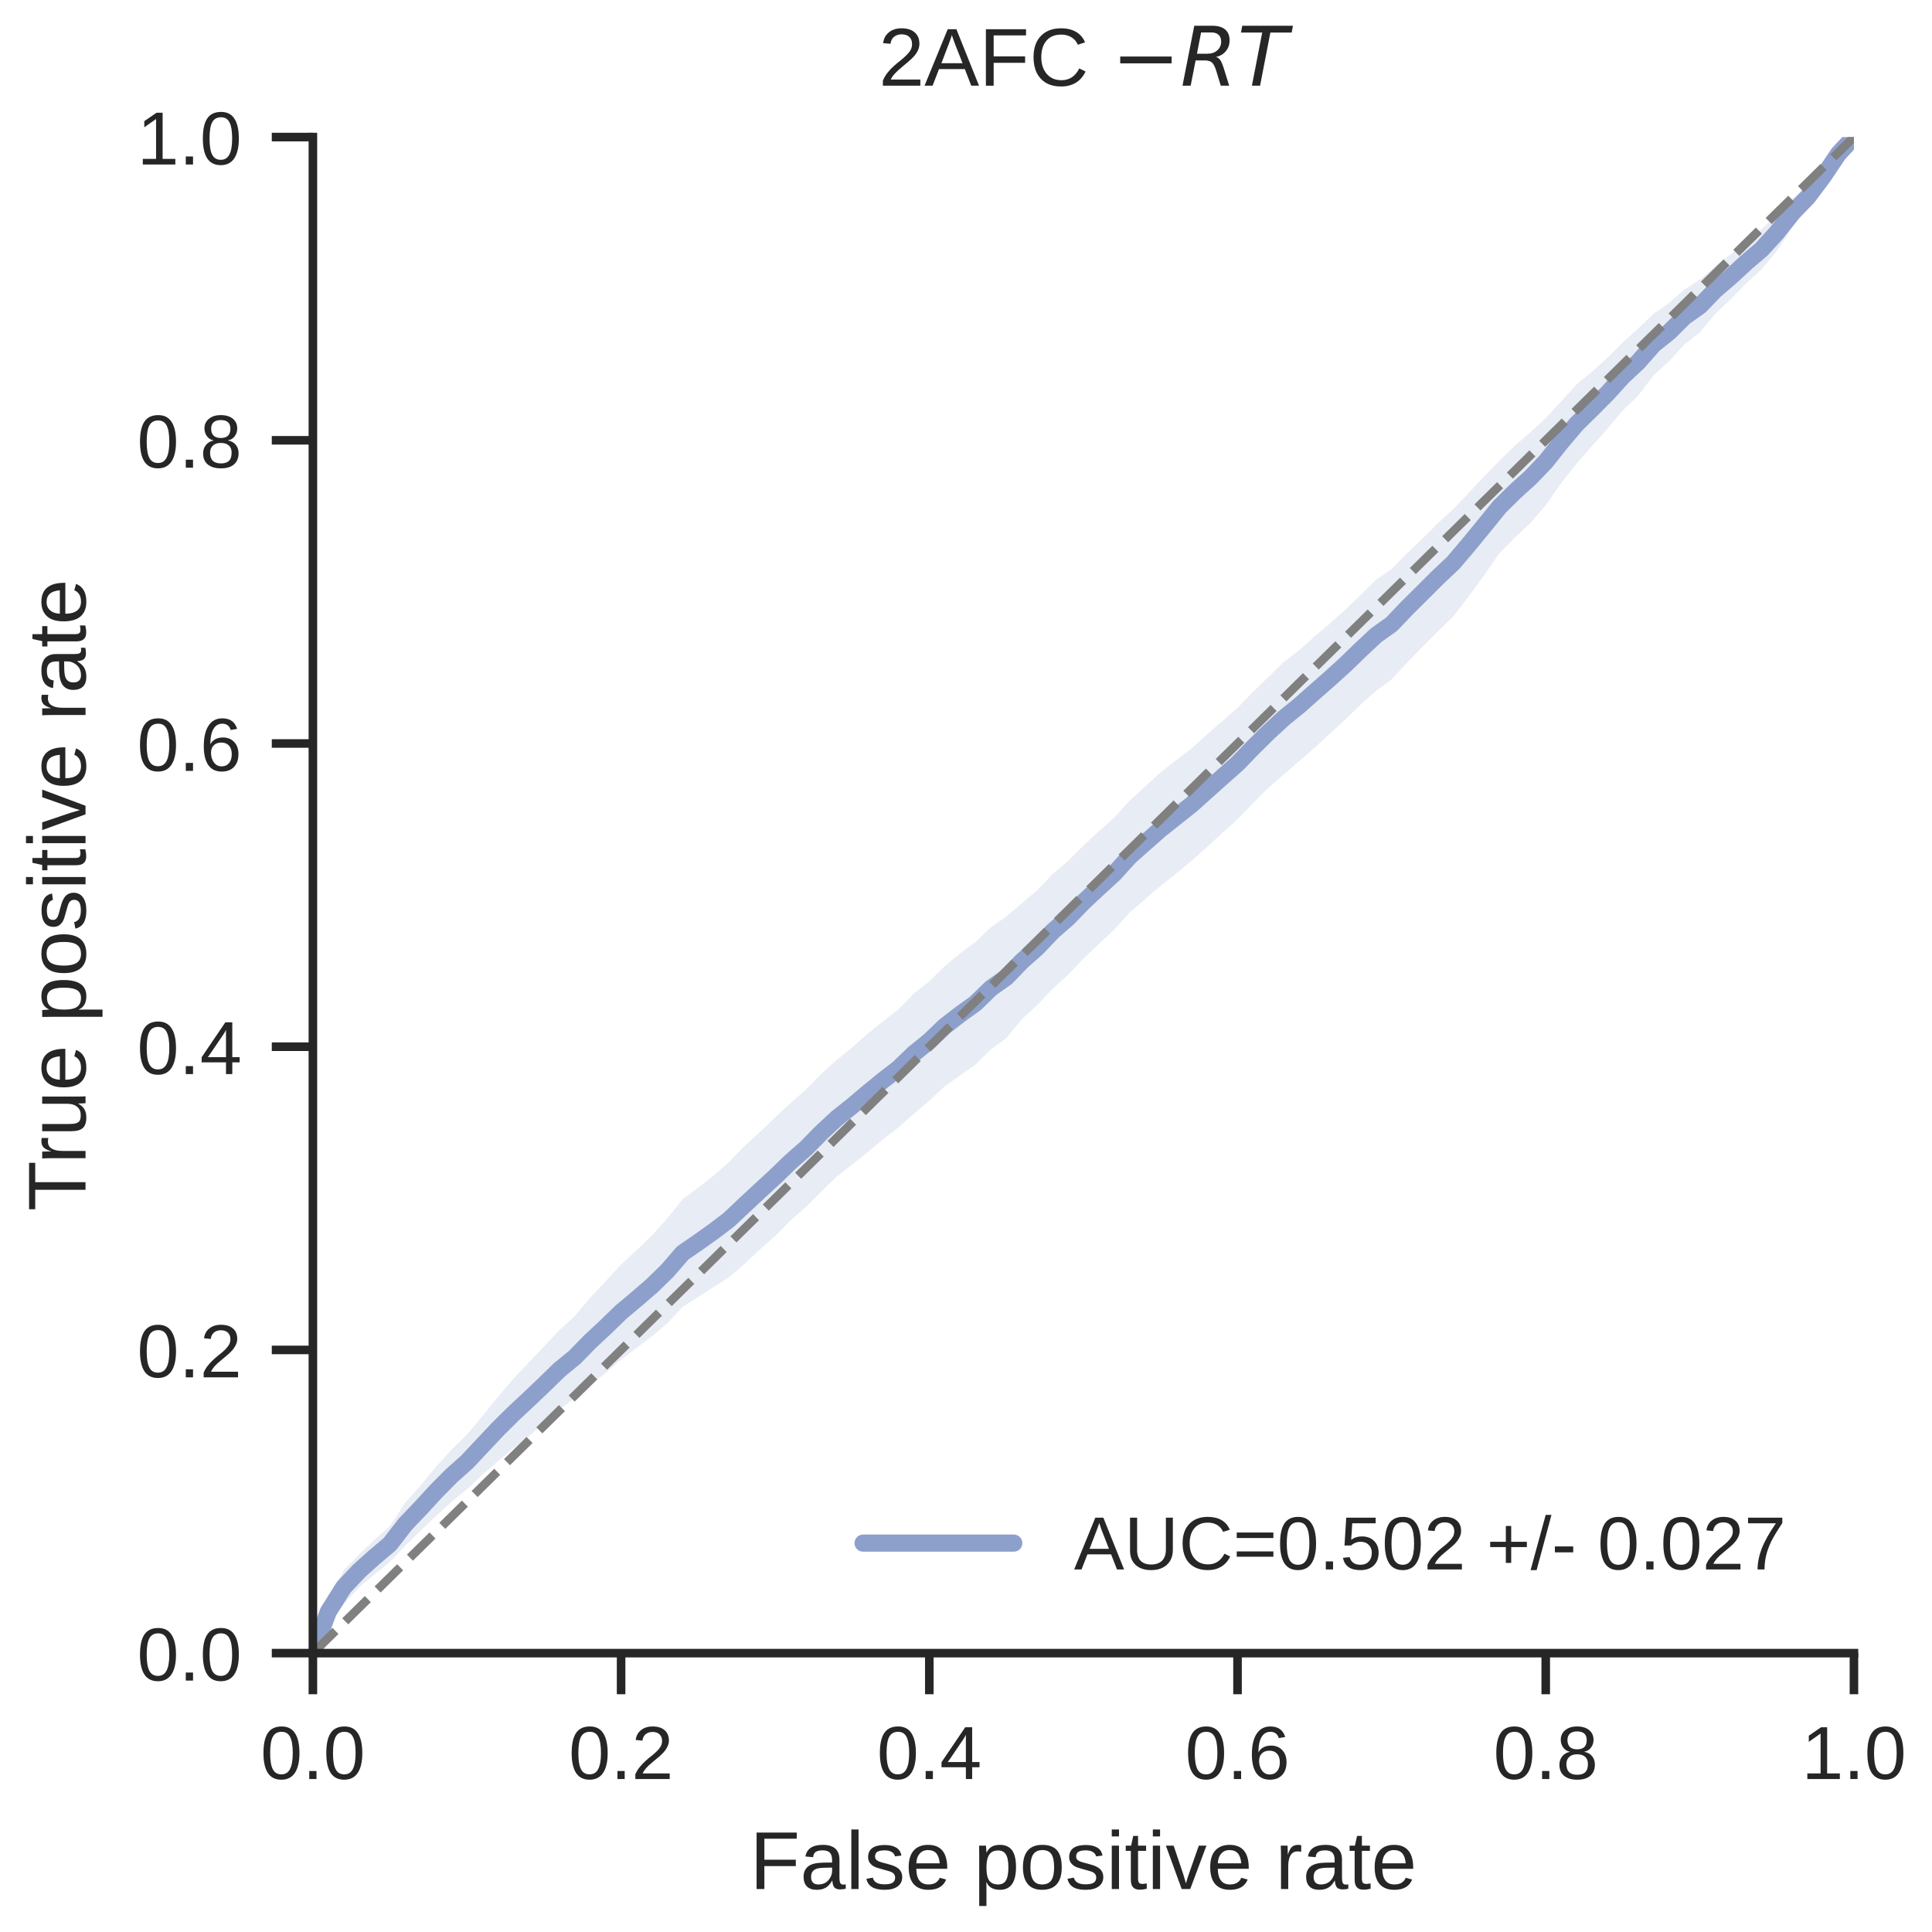
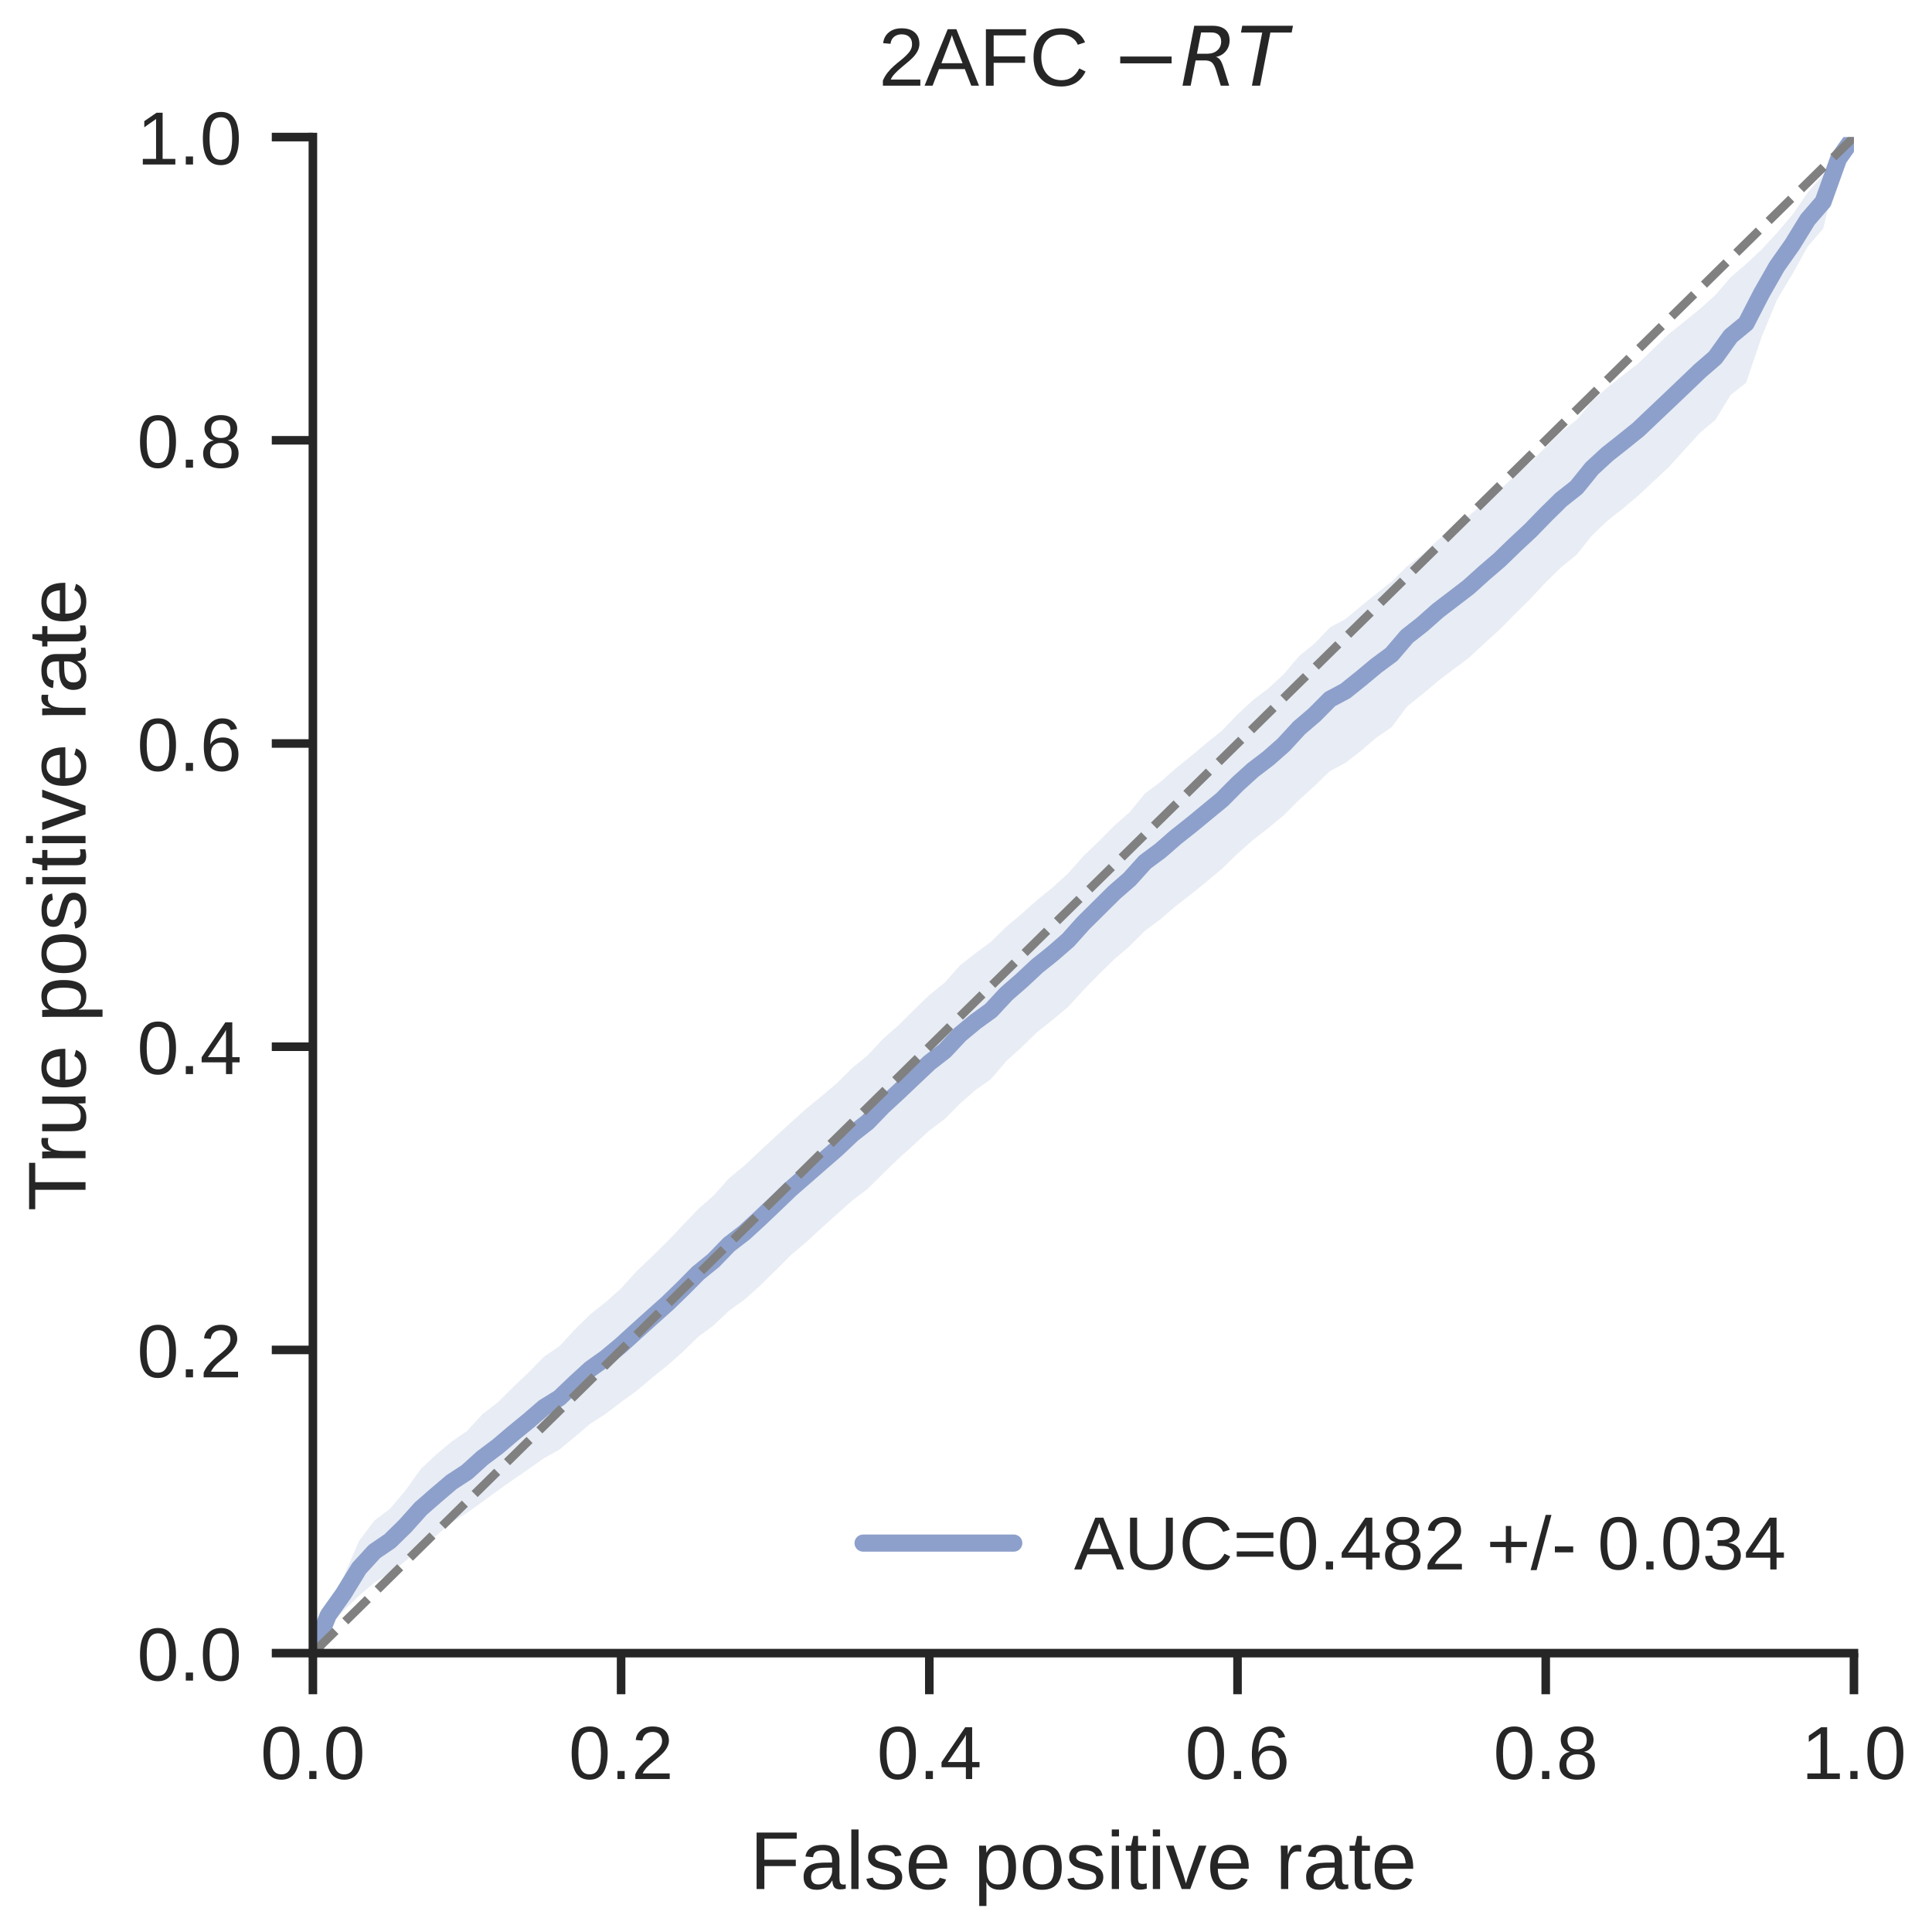
<svg xmlns="http://www.w3.org/2000/svg" xmlns:xlink="http://www.w3.org/1999/xlink" width="225.638pt" height="225.638pt" viewBox="0 0 225.638 225.638" version="1.1">
  <defs>
    <style type="text/css">*{stroke-linejoin: round; stroke-linecap: butt}</style>
  </defs>
  <g id="figure_1">
    <g id="patch_1">
      <path d="M 0 225.638  L 225.638 225.638  L 225.638 0  L 0 0  z " style="fill: #ffffff" />
    </g>
    <g id="axes_1">
      <g id="patch_2">
        <path d="M 36.542 193.07  L 216.522 193.07  L 216.522 16.008  L 36.542 16.008  z " style="fill: #ffffff" />
      </g>
      <g id="matplotlib.axis_1">
        <g id="xtick_1">
          <g id="line2d_1">
            <defs>
-               <path id="m2d0301bd57" d="M 0 0  L 0 4.8  " style="stroke: #262626" />
+               <path id="m71f84d83b7" d="M 0 0  L 0 4.8  " style="stroke: #262626" />
            </defs>
            <g>
-               <use xlink:href="#m2d0301bd57" x="36.542" y="193.07" style="fill: #262626; stroke: #262626" />
+               <use xlink:href="#m71f84d83b7" x="36.542" y="193.07" style="fill: #262626; stroke: #262626" />
            </g>
          </g>
          <g id="text_1">
            <text style="font-size: 8.8px; font-family: 'Arial', 'DejaVu Sans', 'Liberation Sans', 'Bitstream Vera Sans', sans-serif; text-anchor: middle; fill: #262626" x="36.542" y="207.776" transform="rotate(-0 36.54162 207.7762)">0.0</text>
          </g>
        </g>
        <g id="xtick_2">
          <g id="line2d_2">
            <g>
-               <use xlink:href="#m2d0301bd57" x="72.538" y="193.07" style="fill: #262626; stroke: #262626" />
+               <use xlink:href="#m71f84d83b7" x="72.538" y="193.07" style="fill: #262626; stroke: #262626" />
            </g>
          </g>
          <g id="text_2">
            <text style="font-size: 8.8px; font-family: 'Arial', 'DejaVu Sans', 'Liberation Sans', 'Bitstream Vera Sans', sans-serif; text-anchor: middle; fill: #262626" x="72.538" y="207.776" transform="rotate(-0 72.5376 207.7762)">0.2</text>
          </g>
        </g>
        <g id="xtick_3">
          <g id="line2d_3">
            <g>
-               <use xlink:href="#m2d0301bd57" x="108.534" y="193.07" style="fill: #262626; stroke: #262626" />
+               <use xlink:href="#m71f84d83b7" x="108.534" y="193.07" style="fill: #262626; stroke: #262626" />
            </g>
          </g>
          <g id="text_3">
            <text style="font-size: 8.8px; font-family: 'Arial', 'DejaVu Sans', 'Liberation Sans', 'Bitstream Vera Sans', sans-serif; text-anchor: middle; fill: #262626" x="108.534" y="207.776" transform="rotate(-0 108.5336 207.7762)">0.4</text>
          </g>
        </g>
        <g id="xtick_4">
          <g id="line2d_4">
            <g>
-               <use xlink:href="#m2d0301bd57" x="144.53" y="193.07" style="fill: #262626; stroke: #262626" />
+               <use xlink:href="#m71f84d83b7" x="144.53" y="193.07" style="fill: #262626; stroke: #262626" />
            </g>
          </g>
          <g id="text_4">
            <text style="font-size: 8.8px; font-family: 'Arial', 'DejaVu Sans', 'Liberation Sans', 'Bitstream Vera Sans', sans-serif; text-anchor: middle; fill: #262626" x="144.53" y="207.776" transform="rotate(-0 144.5296 207.7762)">0.6</text>
          </g>
        </g>
        <g id="xtick_5">
          <g id="line2d_5">
            <g>
-               <use xlink:href="#m2d0301bd57" x="180.526" y="193.07" style="fill: #262626; stroke: #262626" />
+               <use xlink:href="#m71f84d83b7" x="180.526" y="193.07" style="fill: #262626; stroke: #262626" />
            </g>
          </g>
          <g id="text_5">
            <text style="font-size: 8.8px; font-family: 'Arial', 'DejaVu Sans', 'Liberation Sans', 'Bitstream Vera Sans', sans-serif; text-anchor: middle; fill: #262626" x="180.526" y="207.776" transform="rotate(-0 180.5256 207.7762)">0.8</text>
          </g>
        </g>
        <g id="xtick_6">
          <g id="line2d_6">
            <g>
-               <use xlink:href="#m2d0301bd57" x="216.522" y="193.07" style="fill: #262626; stroke: #262626" />
+               <use xlink:href="#m71f84d83b7" x="216.522" y="193.07" style="fill: #262626; stroke: #262626" />
            </g>
          </g>
          <g id="text_6">
            <text style="font-size: 8.8px; font-family: 'Arial', 'DejaVu Sans', 'Liberation Sans', 'Bitstream Vera Sans', sans-serif; text-anchor: middle; fill: #262626" x="216.522" y="207.776" transform="rotate(-0 216.5216 207.7762)">1.0</text>
          </g>
        </g>
        <g id="text_7">
          <text style="font-size: 9.6px; font-family: 'Arial', 'DejaVu Sans', 'Liberation Sans', 'Bitstream Vera Sans', sans-serif; text-anchor: middle; fill: #262626" x="126.532" y="220.617" transform="rotate(-0 126.5316 220.6172)">False positive rate</text>
        </g>
      </g>
      <g id="matplotlib.axis_2">
        <g id="ytick_1">
          <g id="line2d_7">
            <defs>
-               <path id="mec1f988a28" d="M 0 0  L -4.8 0  " style="stroke: #262626" />
+               <path id="m9f3bcce680" d="M 0 0  L -4.8 0  " style="stroke: #262626" />
            </defs>
            <g>
-               <use xlink:href="#mec1f988a28" x="36.542" y="193.07" style="fill: #262626; stroke: #262626" />
+               <use xlink:href="#m9f3bcce680" x="36.542" y="193.07" style="fill: #262626; stroke: #262626" />
            </g>
          </g>
          <g id="text_8">
            <text style="font-size: 8.8px; font-family: 'Arial', 'DejaVu Sans', 'Liberation Sans', 'Bitstream Vera Sans', sans-serif; text-anchor: end; fill: #262626" x="28.242" y="196.273" transform="rotate(-0 28.24161 196.2729)">0.0</text>
          </g>
        </g>
        <g id="ytick_2">
          <g id="line2d_8">
            <g>
-               <use xlink:href="#mec1f988a28" x="36.542" y="157.657" style="fill: #262626; stroke: #262626" />
+               <use xlink:href="#m9f3bcce680" x="36.542" y="157.657" style="fill: #262626; stroke: #262626" />
            </g>
          </g>
          <g id="text_9">
            <text style="font-size: 8.8px; font-family: 'Arial', 'DejaVu Sans', 'Liberation Sans', 'Bitstream Vera Sans', sans-serif; text-anchor: end; fill: #262626" x="28.242" y="160.861" transform="rotate(-0 28.24161 160.8606)">0.2</text>
          </g>
        </g>
        <g id="ytick_3">
          <g id="line2d_9">
            <g>
-               <use xlink:href="#mec1f988a28" x="36.542" y="122.245" style="fill: #262626; stroke: #262626" />
+               <use xlink:href="#m9f3bcce680" x="36.542" y="122.245" style="fill: #262626; stroke: #262626" />
            </g>
          </g>
          <g id="text_10">
            <text style="font-size: 8.8px; font-family: 'Arial', 'DejaVu Sans', 'Liberation Sans', 'Bitstream Vera Sans', sans-serif; text-anchor: end; fill: #262626" x="28.242" y="125.448" transform="rotate(-0 28.24161 125.4484)">0.4</text>
          </g>
        </g>
        <g id="ytick_4">
          <g id="line2d_10">
            <g>
-               <use xlink:href="#mec1f988a28" x="36.542" y="86.833" style="fill: #262626; stroke: #262626" />
+               <use xlink:href="#m9f3bcce680" x="36.542" y="86.833" style="fill: #262626; stroke: #262626" />
            </g>
          </g>
          <g id="text_11">
            <text style="font-size: 8.8px; font-family: 'Arial', 'DejaVu Sans', 'Liberation Sans', 'Bitstream Vera Sans', sans-serif; text-anchor: end; fill: #262626" x="28.242" y="90.036" transform="rotate(-0 28.24161 90.0361)">0.6</text>
          </g>
        </g>
        <g id="ytick_5">
          <g id="line2d_11">
            <g>
-               <use xlink:href="#mec1f988a28" x="36.542" y="51.421" style="fill: #262626; stroke: #262626" />
+               <use xlink:href="#m9f3bcce680" x="36.542" y="51.421" style="fill: #262626; stroke: #262626" />
            </g>
          </g>
          <g id="text_12">
            <text style="font-size: 8.8px; font-family: 'Arial', 'DejaVu Sans', 'Liberation Sans', 'Bitstream Vera Sans', sans-serif; text-anchor: end; fill: #262626" x="28.242" y="54.624" transform="rotate(-0 28.24161 54.62383)">0.8</text>
          </g>
        </g>
        <g id="ytick_6">
          <g id="line2d_12">
            <g>
-               <use xlink:href="#mec1f988a28" x="36.542" y="16.008" style="fill: #262626; stroke: #262626" />
+               <use xlink:href="#m9f3bcce680" x="36.542" y="16.008" style="fill: #262626; stroke: #262626" />
            </g>
          </g>
          <g id="text_13">
            <text style="font-size: 8.8px; font-family: 'Arial', 'DejaVu Sans', 'Liberation Sans', 'Bitstream Vera Sans', sans-serif; text-anchor: end; fill: #262626" x="28.242" y="19.212" transform="rotate(-0 28.24161 19.21156)">1.0</text>
          </g>
        </g>
        <g id="text_14">
          <text style="font-size: 9.6px; font-family: 'Arial', 'DejaVu Sans', 'Liberation Sans', 'Bitstream Vera Sans', sans-serif; text-anchor: middle; fill: #262626" x="9.989" y="104.539" transform="rotate(-90 9.989303 104.5389)">True positive rate</text>
        </g>
      </g>
      <g id="FillBetweenPolyCollection_1">
        <defs>
-           <path id="m866ede276b" d="M 36.542 -32.568  L 36.542 -32.568  L 38.341 -35.931  L 40.141 -38.292  L 41.941 -40.263  L 43.741 -41.766  L 45.541 -43.215  L 47.34 -45.125  L 49.14 -46.869  L 50.94 -48.608  L 52.74 -50.252  L 54.54 -51.713  L 56.339 -53.393  L 58.139 -54.981  L 59.939 -56.448  L 61.739 -57.894  L 63.539 -59.428  L 65.338 -61.033  L 67.138 -62.336  L 68.938 -63.872  L 70.738 -65.303  L 72.538 -66.844  L 74.337 -68.216  L 76.137 -69.573  L 77.937 -71.099  L 79.737 -73.009  L 81.537 -74.164  L 83.336 -75.311  L 85.136 -76.46  L 86.936 -78.011  L 88.736 -79.703  L 90.536 -81.292  L 92.335 -83.105  L 94.135 -84.686  L 95.935 -86.497  L 97.735 -88.235  L 99.535 -89.648  L 101.334 -91.069  L 103.134 -92.584  L 104.934 -93.975  L 106.734 -95.574  L 108.534 -97.08  L 110.333 -98.767  L 112.133 -100.044  L 113.933 -101.31  L 115.733 -103.093  L 117.533 -104.402  L 119.332 -106.59  L 121.132 -108.256  L 122.932 -110.147  L 124.732 -111.777  L 126.532 -113.69  L 128.331 -115.381  L 130.131 -117.073  L 131.931 -119.078  L 133.731 -120.62  L 135.531 -122.165  L 137.33 -123.59  L 139.13 -125.074  L 140.93 -126.674  L 142.73 -128.341  L 144.53 -129.947  L 146.329 -131.824  L 148.129 -133.629  L 149.929 -135.197  L 151.729 -136.744  L 153.529 -138.32  L 155.328 -139.969  L 157.128 -141.61  L 158.928 -143.372  L 160.728 -144.963  L 162.528 -146.297  L 164.327 -148.231  L 166.127 -150.103  L 167.927 -151.896  L 169.727 -153.646  L 171.527 -155.984  L 173.326 -158.447  L 175.126 -161.04  L 176.926 -162.848  L 178.726 -164.556  L 180.526 -166.626  L 182.325 -169.224  L 184.125 -171.491  L 185.925 -173.544  L 187.725 -175.543  L 189.525 -177.707  L 191.324 -179.442  L 193.124 -181.804  L 194.924 -183.44  L 196.724 -185.422  L 198.524 -186.818  L 200.323 -188.983  L 202.123 -190.682  L 203.923 -192.534  L 205.723 -194.157  L 207.523 -196.347  L 209.322 -199.083  L 211.122 -201.305  L 212.922 -204.139  L 214.722 -207.211  L 216.522 -209.63  L 216.522 -209.63  L 216.522 -209.63  L 214.722 -208.172  L 212.922 -205.892  L 211.122 -203.928  L 209.322 -202.448  L 207.523 -200.608  L 205.723 -198.85  L 203.923 -197.412  L 202.123 -195.936  L 200.323 -194.538  L 198.524 -192.984  L 196.724 -191.827  L 194.924 -190.247  L 193.124 -189.006  L 191.324 -187.266  L 189.525 -185.651  L 187.725 -183.846  L 185.925 -182.22  L 184.125 -180.737  L 182.325 -178.76  L 180.526 -176.821  L 178.726 -175.142  L 176.926 -173.595  L 175.126 -171.846  L 173.326 -169.998  L 171.527 -168.072  L 169.727 -166.172  L 167.927 -164.528  L 166.127 -162.724  L 164.327 -161.025  L 162.528 -159.184  L 160.728 -157.951  L 158.928 -156.18  L 157.128 -154.447  L 155.328 -152.828  L 153.529 -151.308  L 151.729 -149.694  L 149.929 -148.325  L 148.129 -146.57  L 146.329 -144.814  L 144.53 -142.971  L 142.73 -141.389  L 140.93 -139.84  L 139.13 -138.206  L 137.33 -136.832  L 135.531 -135.409  L 133.731 -133.782  L 131.931 -132.131  L 130.131 -130.15  L 128.331 -128.554  L 126.532 -126.874  L 124.732 -125.073  L 122.932 -123.559  L 121.132 -121.659  L 119.332 -120.14  L 117.533 -118.585  L 115.733 -117.354  L 113.933 -115.623  L 112.133 -114.302  L 110.333 -112.799  L 108.534 -111.024  L 106.734 -109.617  L 104.934 -107.749  L 103.134 -106.358  L 101.334 -104.922  L 99.535 -103.317  L 97.735 -101.861  L 95.935 -100.246  L 94.135 -98.4  L 92.335 -96.812  L 90.536 -95.145  L 88.736 -93.423  L 86.936 -91.767  L 85.136 -89.922  L 83.336 -88.334  L 81.537 -86.924  L 79.737 -85.594  L 77.937 -83.346  L 76.137 -81.36  L 74.337 -79.612  L 72.538 -77.965  L 70.738 -76.011  L 68.938 -74.091  L 67.138 -71.939  L 65.338 -70.293  L 63.539 -68.389  L 61.739 -66.5  L 59.939 -64.588  L 58.139 -62.484  L 56.339 -60.246  L 54.54 -58.09  L 52.74 -56.343  L 50.94 -54.359  L 49.14 -52.173  L 47.34 -50.151  L 45.541 -47.407  L 43.741 -45.819  L 41.941 -44.09  L 40.141 -42.242  L 38.341 -38.874  L 36.542 -32.568  z " />
+           <path id="me6cea0978e" d="M 36.542 -32.568  L 36.542 -32.568  L 38.341 -35.635  L 40.141 -37.551  L 41.941 -39.272  L 43.741 -40.815  L 45.541 -41.92  L 47.34 -43.316  L 49.14 -44.819  L 50.94 -46.276  L 52.74 -47.826  L 54.54 -48.947  L 56.339 -50.239  L 58.139 -51.559  L 59.939 -52.834  L 61.739 -54.072  L 63.539 -55.339  L 65.338 -56.343  L 67.138 -57.835  L 68.938 -59.36  L 70.738 -60.513  L 72.538 -61.894  L 74.337 -63.193  L 76.137 -64.712  L 77.937 -66.157  L 79.737 -67.747  L 81.537 -69.508  L 83.336 -70.843  L 85.136 -72.553  L 86.936 -73.847  L 88.736 -75.458  L 90.536 -77.216  L 92.335 -79.025  L 94.135 -80.546  L 95.935 -82.214  L 97.735 -83.821  L 99.535 -85.431  L 101.334 -86.783  L 103.134 -88.582  L 104.934 -90.324  L 106.734 -91.947  L 108.534 -93.606  L 110.333 -94.946  L 112.133 -96.761  L 113.933 -98.338  L 115.733 -99.613  L 117.533 -101.721  L 119.332 -103.35  L 121.132 -105.103  L 122.932 -106.527  L 124.732 -108.024  L 126.532 -110.002  L 128.331 -111.841  L 130.131 -113.6  L 131.931 -115.143  L 133.731 -116.949  L 135.531 -118.274  L 137.33 -119.831  L 139.13 -121.223  L 140.93 -122.678  L 142.73 -124.186  L 144.53 -125.944  L 146.329 -127.53  L 148.129 -128.928  L 149.929 -130.422  L 151.729 -132.223  L 153.529 -133.851  L 155.328 -135.587  L 157.128 -136.541  L 158.928 -137.931  L 160.728 -139.474  L 162.528 -140.714  L 164.327 -143.124  L 166.127 -144.562  L 167.927 -146.083  L 169.727 -147.45  L 171.527 -148.787  L 173.326 -150.469  L 175.126 -152.09  L 176.926 -153.915  L 178.726 -155.695  L 180.526 -157.628  L 182.325 -159.383  L 184.125 -160.845  L 185.925 -163.104  L 187.725 -164.81  L 189.525 -166.237  L 191.324 -167.746  L 193.124 -169.431  L 194.924 -171.108  L 196.724 -173.101  L 198.524 -175.077  L 200.323 -176.587  L 202.123 -179.516  L 203.923 -180.931  L 205.723 -186.244  L 207.523 -190.608  L 209.322 -193.605  L 211.122 -196.84  L 212.922 -198.914  L 214.722 -206.336  L 216.522 -209.63  L 216.522 -209.63  L 216.522 -209.63  L 214.722 -207.849  L 212.922 -205.226  L 211.122 -203.146  L 209.322 -200.538  L 207.523 -198.432  L 205.723 -196.479  L 203.923 -194.805  L 202.123 -193.253  L 200.323 -191.162  L 198.524 -189.557  L 196.724 -188.088  L 194.924 -186.654  L 193.124 -184.921  L 191.324 -183.184  L 189.525 -181.798  L 187.725 -180.381  L 185.925 -178.776  L 184.125 -176.581  L 182.325 -175.201  L 180.526 -173.413  L 178.726 -171.645  L 176.926 -170.073  L 175.126 -168.41  L 173.326 -166.937  L 171.527 -165.375  L 169.727 -163.948  L 167.927 -162.565  L 166.127 -160.896  L 164.327 -159.507  L 162.528 -157.714  L 160.728 -156.289  L 158.928 -154.832  L 157.128 -153.333  L 155.328 -152.366  L 153.529 -150.476  L 151.729 -149.027  L 149.929 -146.906  L 148.129 -145.228  L 146.329 -143.877  L 144.53 -142.2  L 142.73 -140.323  L 140.93 -138.874  L 139.13 -137.358  L 137.33 -135.906  L 135.531 -134.323  L 133.731 -132.974  L 131.931 -130.788  L 130.131 -129.193  L 128.331 -127.382  L 126.532 -125.655  L 124.732 -123.62  L 122.932 -121.991  L 121.132 -120.529  L 119.332 -118.919  L 117.533 -117.416  L 115.733 -115.647  L 113.933 -114.318  L 112.133 -112.912  L 110.333 -110.879  L 108.534 -109.427  L 106.734 -107.689  L 104.934 -105.892  L 103.134 -104.313  L 101.334 -102.39  L 99.535 -100.919  L 97.735 -99.122  L 95.935 -97.605  L 94.135 -96.129  L 92.335 -94.513  L 90.536 -92.861  L 88.736 -91.202  L 86.936 -89.501  L 85.136 -88.021  L 83.336 -86.006  L 81.537 -84.423  L 79.737 -82.541  L 77.937 -80.641  L 76.137 -78.876  L 74.337 -77.158  L 72.538 -75.175  L 70.738 -73.558  L 68.938 -72.139  L 67.138 -70.366  L 65.338 -68.419  L 63.539 -67.198  L 61.739 -65.351  L 59.939 -63.648  L 58.139 -61.857  L 56.339 -60.474  L 54.54 -58.505  L 52.74 -57.269  L 50.94 -55.759  L 49.14 -54.071  L 47.34 -51.551  L 45.541 -49.417  L 43.741 -48.073  L 41.941 -45.689  L 40.141 -41.527  L 38.341 -38.379  L 36.542 -32.568  z " />
        </defs>
-         <g clip-path="url(#p41208a9076)">
-           <use xlink:href="#m866ede276b" x="0" y="225.638" style="fill: #8da0cb; fill-opacity: 0.2" />
+         <g clip-path="url(#p05f1b20b4e)">
+           <use xlink:href="#me6cea0978e" x="0" y="225.638" style="fill: #8da0cb; fill-opacity: 0.2" />
        </g>
      </g>
      <g id="line2d_13">
-         <path d="M 36.542 193.07  L 38.341 188.235  L 40.141 185.371  L 41.941 183.461  L 43.741 181.845  L 45.541 180.327  L 47.34 178  L 49.14 176.117  L 50.94 174.155  L 52.74 172.34  L 54.54 170.736  L 56.339 168.818  L 58.139 166.905  L 59.939 165.12  L 61.739 163.441  L 63.539 161.729  L 65.338 159.975  L 67.138 158.5  L 68.938 156.656  L 70.738 154.981  L 72.538 153.233  L 74.337 151.724  L 76.137 150.172  L 77.937 148.415  L 79.737 146.336  L 81.537 145.094  L 83.336 143.816  L 85.136 142.447  L 86.936 140.749  L 88.736 139.075  L 90.536 137.419  L 92.335 135.679  L 94.135 134.095  L 95.935 132.266  L 97.735 130.59  L 99.535 129.155  L 101.334 127.643  L 103.134 126.167  L 104.934 124.776  L 106.734 123.042  L 108.534 121.586  L 110.333 119.855  L 112.133 118.465  L 113.933 117.171  L 115.733 115.414  L 117.533 114.145  L 119.332 112.273  L 121.132 110.681  L 122.932 108.785  L 124.732 107.213  L 126.532 105.356  L 128.331 103.67  L 130.131 102.026  L 131.931 100.033  L 133.731 98.437  L 135.531 96.851  L 137.33 95.427  L 139.13 93.998  L 140.93 92.381  L 142.73 90.773  L 144.53 89.179  L 146.329 87.319  L 148.129 85.538  L 149.929 83.877  L 151.729 82.419  L 153.529 80.824  L 155.328 79.239  L 157.128 77.609  L 158.928 75.862  L 160.728 74.181  L 162.528 72.898  L 164.327 71.009  L 166.127 69.225  L 167.927 67.426  L 169.727 65.729  L 171.527 63.61  L 173.326 61.416  L 175.126 59.195  L 176.926 57.417  L 178.726 55.789  L 180.526 53.914  L 182.325 51.646  L 184.125 49.524  L 185.925 47.756  L 187.725 45.943  L 189.525 43.959  L 191.324 42.284  L 193.124 40.233  L 194.924 38.795  L 196.724 37.013  L 198.524 35.737  L 200.323 33.877  L 202.123 32.329  L 203.923 30.665  L 205.723 29.134  L 207.523 27.16  L 209.322 24.872  L 211.122 23.021  L 212.922 20.622  L 214.722 17.946  L 216.522 16.008  " clip-path="url(#p41208a9076)" style="fill: none; stroke: #8da0cb; stroke-width: 2; stroke-linecap: round" />
+         <path d="M 36.542 193.07  L 38.341 188.63  L 40.141 186.099  L 41.941 183.157  L 43.741 181.194  L 45.541 179.969  L 47.34 178.204  L 49.14 176.193  L 50.94 174.62  L 52.74 173.09  L 54.54 171.911  L 56.339 170.281  L 58.139 168.93  L 59.939 167.397  L 61.739 165.926  L 63.539 164.369  L 65.338 163.257  L 67.138 161.537  L 68.938 159.888  L 70.738 158.602  L 72.538 157.103  L 74.337 155.462  L 76.137 153.844  L 77.937 152.238  L 79.737 150.494  L 81.537 148.673  L 83.336 147.213  L 85.136 145.351  L 86.936 143.964  L 88.736 142.308  L 90.536 140.599  L 92.335 138.869  L 94.135 137.3  L 95.935 135.728  L 97.735 134.166  L 99.535 132.463  L 101.334 131.051  L 103.134 129.19  L 104.934 127.53  L 106.734 125.82  L 108.534 124.121  L 110.333 122.725  L 112.133 120.801  L 113.933 119.31  L 115.733 118.008  L 117.533 116.069  L 119.332 114.503  L 121.132 112.821  L 122.932 111.379  L 124.732 109.816  L 126.532 107.809  L 128.331 106.026  L 130.131 104.242  L 131.931 102.672  L 133.731 100.676  L 135.531 99.339  L 137.33 97.769  L 139.13 96.347  L 140.93 94.862  L 142.73 93.383  L 144.53 91.566  L 146.329 89.935  L 148.129 88.56  L 149.929 86.974  L 151.729 85.013  L 153.529 83.474  L 155.328 81.661  L 157.128 80.701  L 158.928 79.256  L 160.728 77.757  L 162.528 76.424  L 164.327 74.322  L 166.127 72.909  L 167.927 71.314  L 169.727 69.939  L 171.527 68.557  L 173.326 66.935  L 175.126 65.388  L 176.926 63.644  L 178.726 61.968  L 180.526 60.117  L 182.325 58.346  L 184.125 56.925  L 185.925 54.698  L 187.725 53.042  L 189.525 51.621  L 191.324 50.173  L 193.124 48.462  L 194.924 46.757  L 196.724 45.044  L 198.524 43.321  L 200.323 41.763  L 202.123 39.253  L 203.923 37.77  L 205.723 34.276  L 207.523 31.118  L 209.322 28.567  L 211.122 25.645  L 212.922 23.567  L 214.722 18.545  L 216.522 16.008  " clip-path="url(#p05f1b20b4e)" style="fill: none; stroke: #8da0cb; stroke-width: 2; stroke-linecap: round" />
      </g>
      <g id="line2d_14">
-         <path d="M 36.542 193.07  L 216.522 16.008  " clip-path="url(#p41208a9076)" style="fill: none; stroke-dasharray: 3.7,1.6; stroke-dashoffset: 0; stroke: #808080" />
+         <path d="M 36.542 193.07  L 216.522 16.008  " clip-path="url(#p05f1b20b4e)" style="fill: none; stroke-dasharray: 3.7,1.6; stroke-dashoffset: 0; stroke: #808080" />
      </g>
      <g id="patch_3">
        <path d="M 36.542 193.07  L 36.542 16.008  " style="fill: none; stroke: #262626; stroke-linejoin: miter; stroke-linecap: square" />
      </g>
      <g id="patch_4">
        <path d="M 36.542 193.07  L 216.522 193.07  " style="fill: none; stroke: #262626; stroke-linejoin: miter; stroke-linecap: square" />
      </g>
      <g id="text_15">
        <g style="fill: #262626" transform="translate(102.6276 10.00824)">
          <text>
            <tspan x="0" y="-0" style="font-size: 9.6px; font-family: 'Arial'; fill: #262626">2</tspan>
            <tspan x="5.336" y="-0" style="font-size: 9.6px; font-family: 'Arial'; fill: #262626">A</tspan>
            <tspan x="11.735" y="-0" style="font-size: 9.6px; font-family: 'Arial'; fill: #262626">F</tspan>
            <tspan x="17.595" y="-0" style="font-size: 9.6px; font-family: 'Arial'; fill: #262626">C</tspan>
            <tspan x="24.523" y="-0" style="font-size: 9.6px; font-family: 'Arial'; fill: #262626"> </tspan>
            <tspan x="27.189" y="-0" style="font-size: 9.6px; font-family: 'DejaVu Sans'; fill: #262626">−</tspan>
            <tspan x="35.227" y="-0" style="font-style: oblique; font-size: 9.6px; font-family: 'DejaVu Sans'; fill: #262626">R</tspan>
            <tspan x="41.893" y="-0" style="font-style: oblique; font-size: 9.6px; font-family: 'DejaVu Sans'; fill: #262626">T</tspan>
          </text>
        </g>
      </g>
      <g id="legend_1">
        <g id="line2d_15">
          <path d="M 100.799 180.218  L 109.599 180.218  L 118.399 180.218  " style="fill: none; stroke: #8da0cb; stroke-width: 2; stroke-linecap: round" />
        </g>
        <g id="text_16">
-           <text style="font-size: 8.8px; font-family: 'Arial', 'DejaVu Sans', 'Liberation Sans', 'Bitstream Vera Sans', sans-serif; text-anchor: start; fill: #262626" x="125.439" y="183.298" transform="rotate(-0 125.4388 183.2976)">AUC=0.502 +/- 0.027</text>
+           <text style="font-size: 8.8px; font-family: 'Arial', 'DejaVu Sans', 'Liberation Sans', 'Bitstream Vera Sans', sans-serif; text-anchor: start; fill: #262626" x="125.439" y="183.298" transform="rotate(-0 125.4388 183.2976)">AUC=0.482 +/- 0.034</text>
        </g>
      </g>
    </g>
  </g>
  <defs>
-     <clipPath id="p41208a9076">
+     <clipPath id="p05f1b20b4e">
      <rect x="36.542" y="16.008" width="179.98" height="177.061" />
    </clipPath>
  </defs>
</svg>
